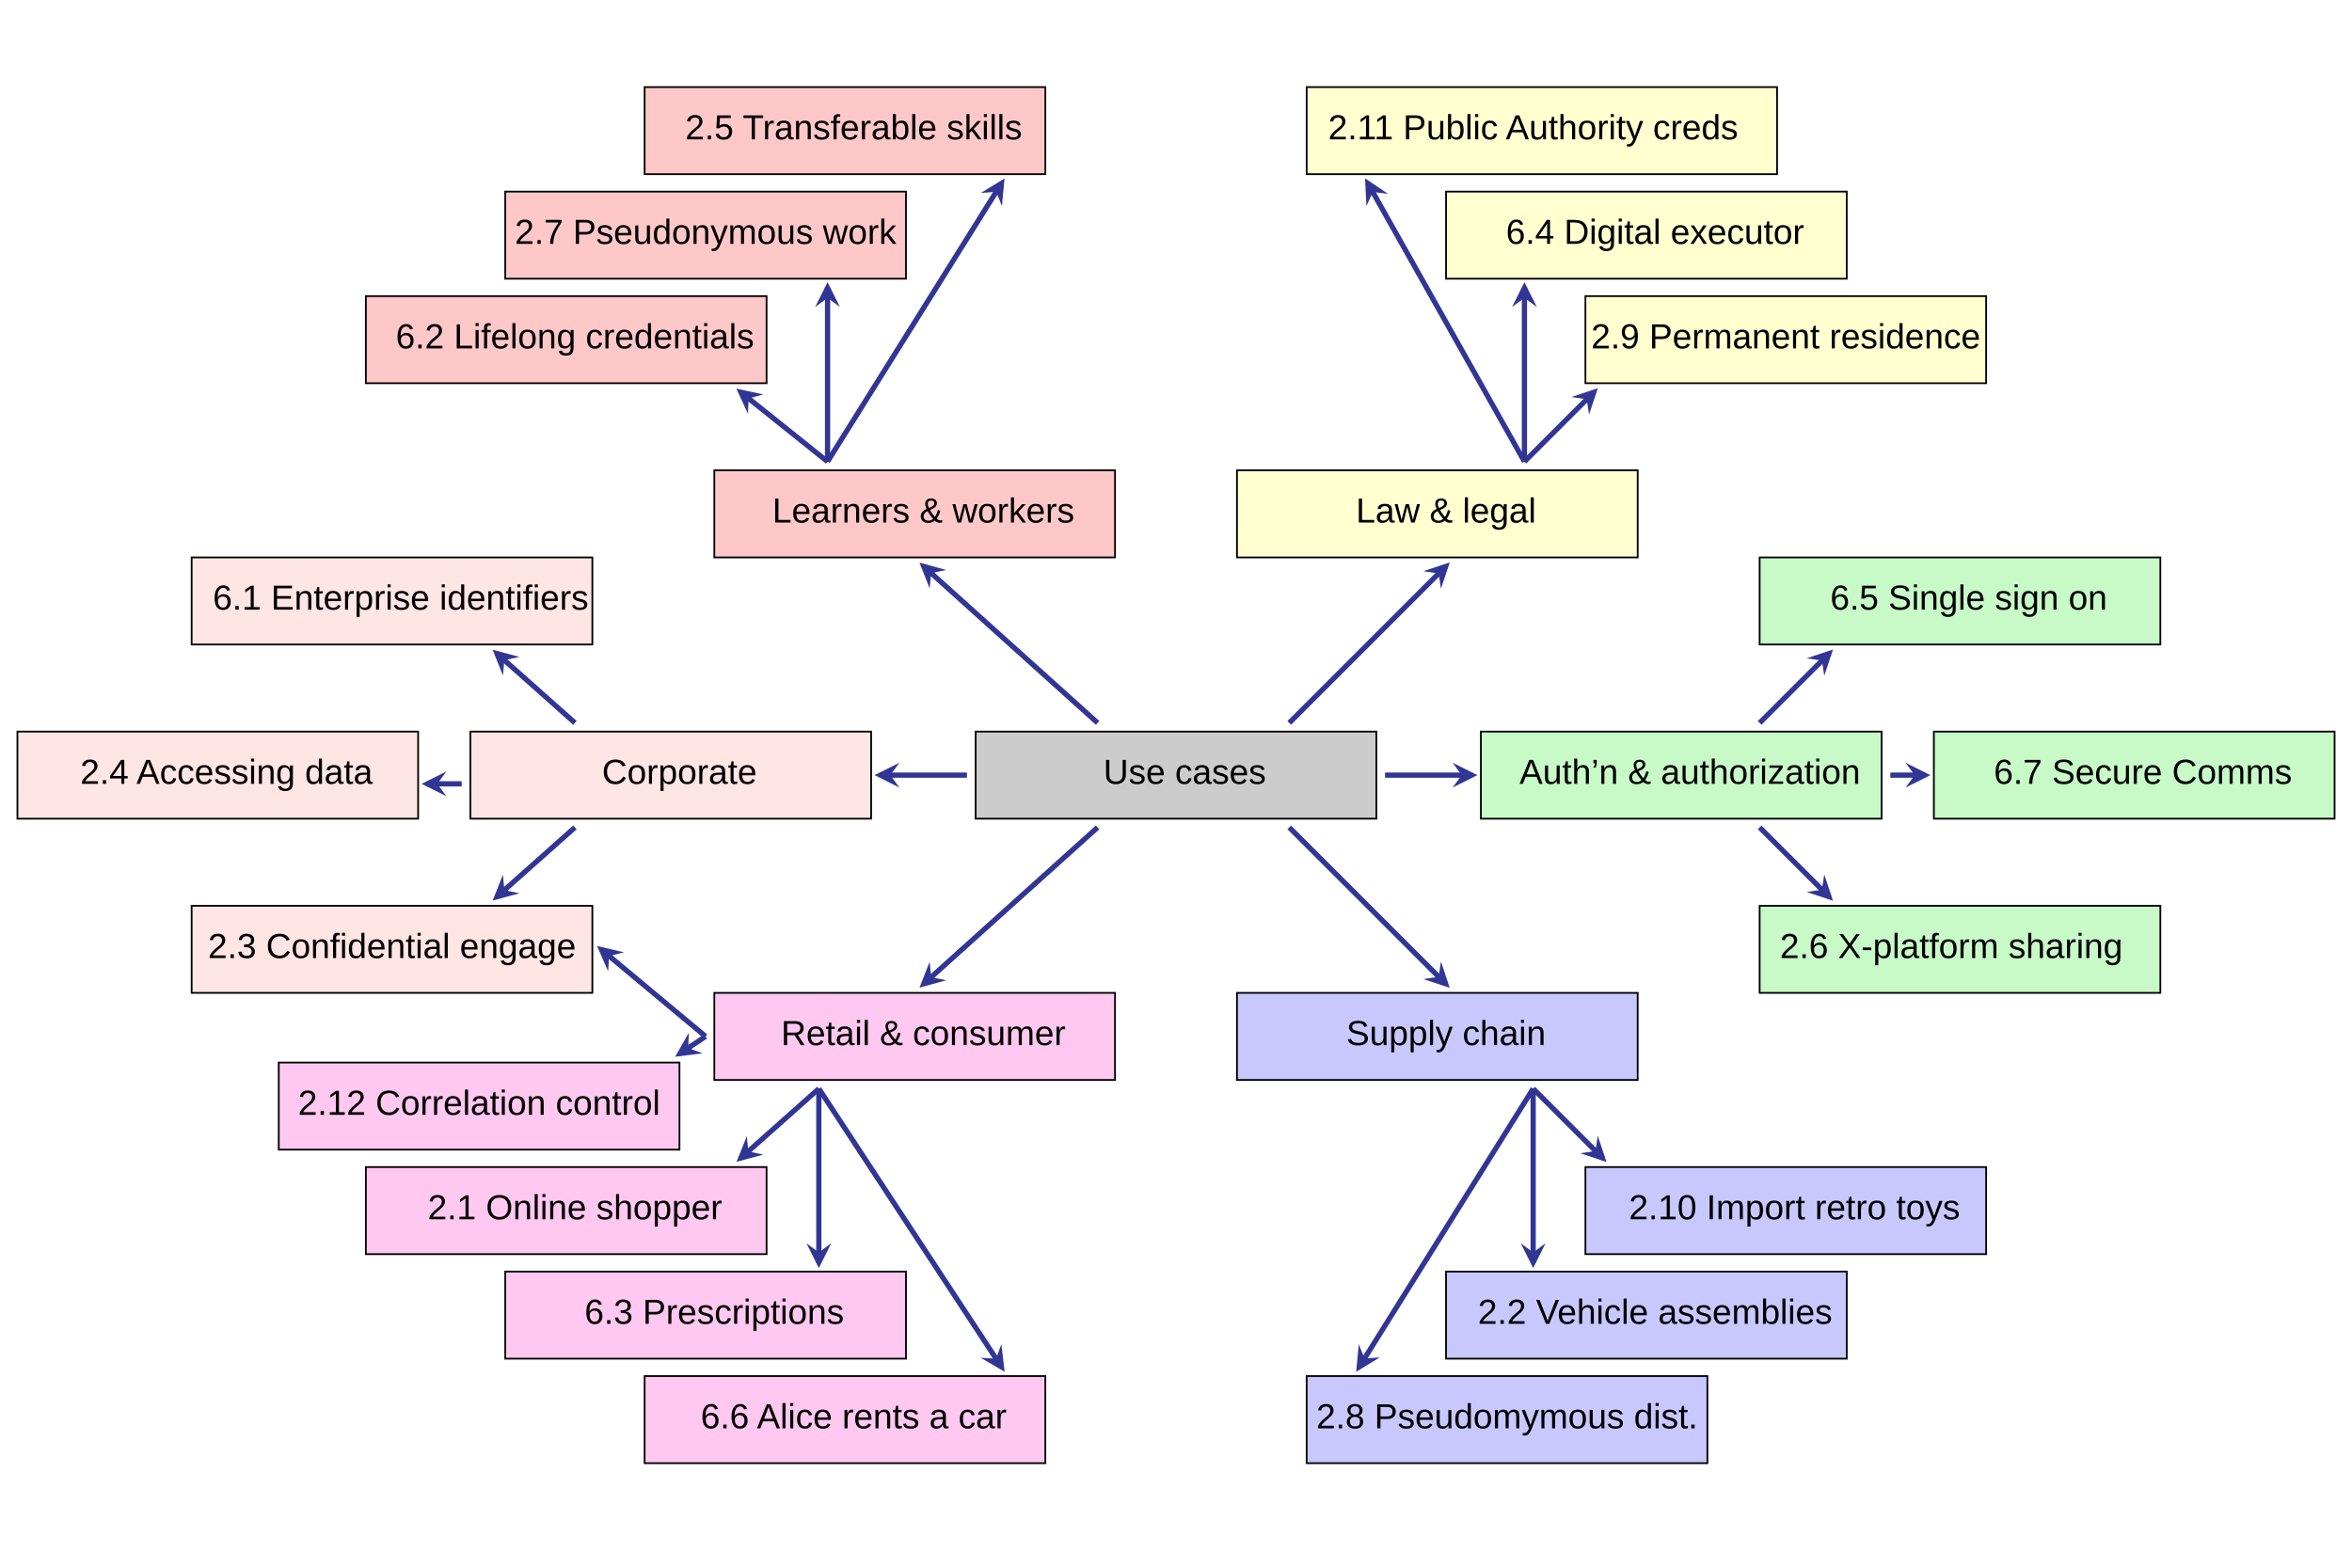
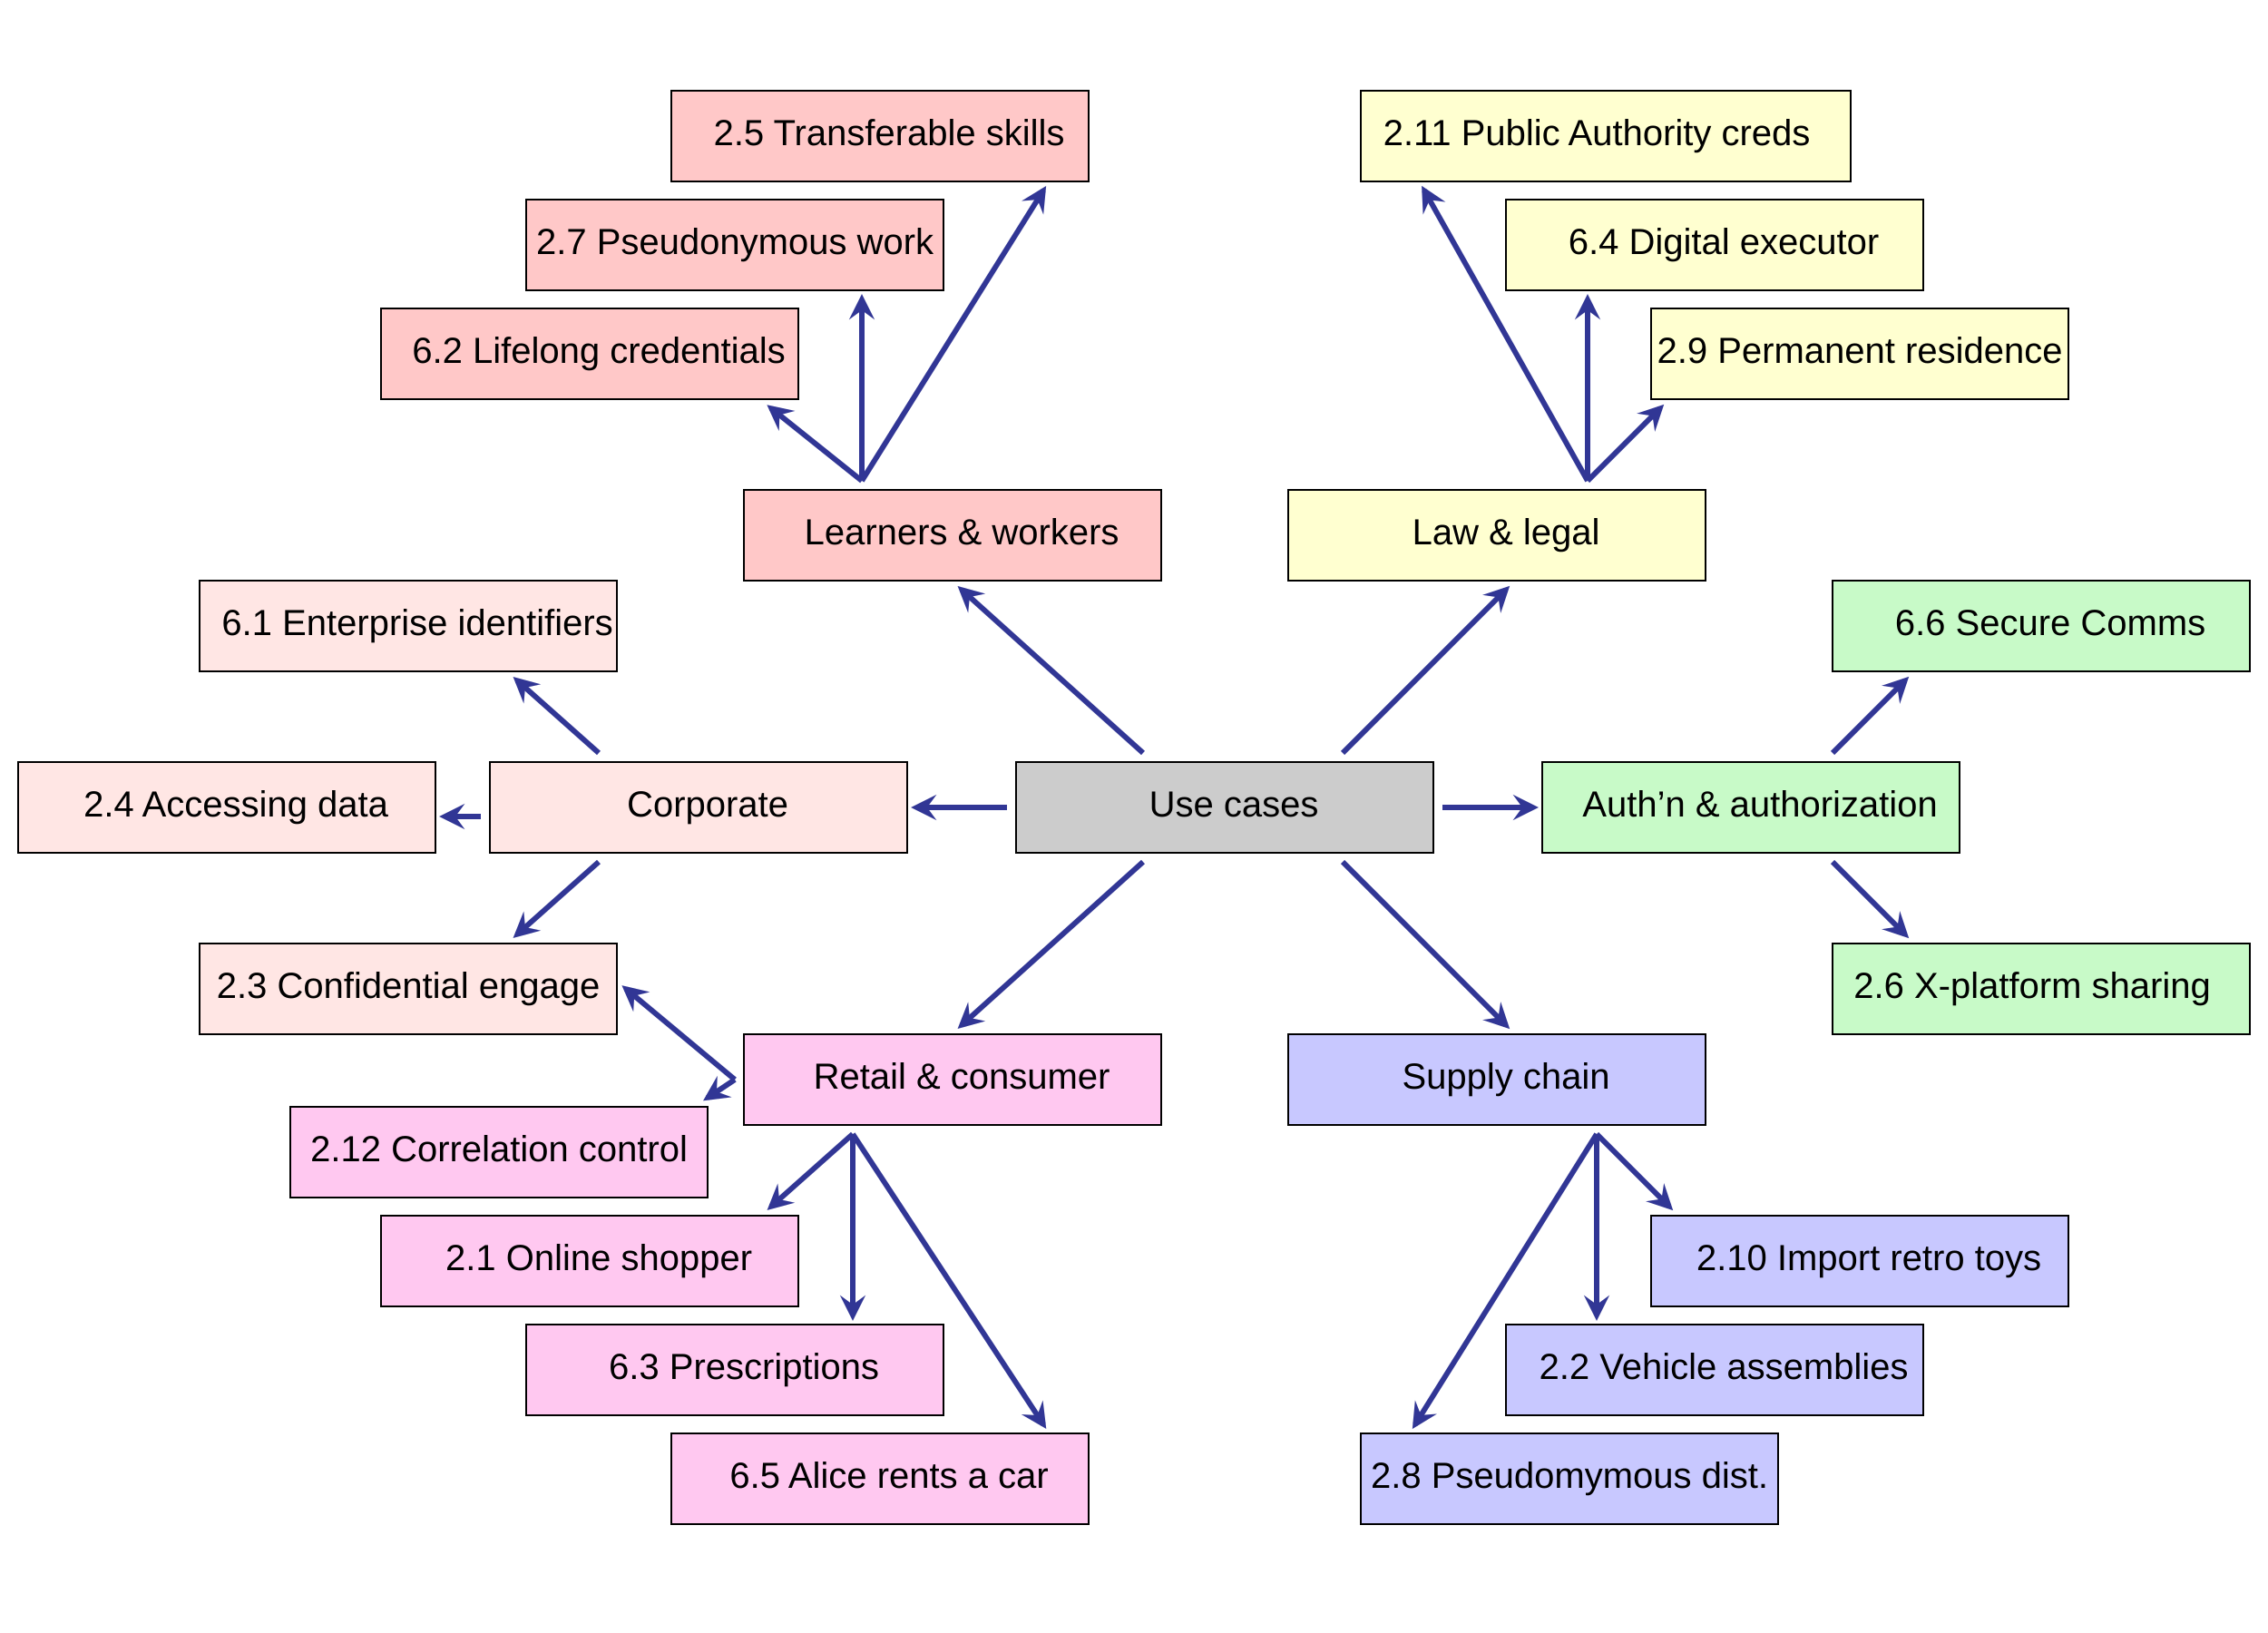
- <svg xmlns="http://www.w3.org/2000/svg" xmlns:xlink="http://www.w3.org/1999/xlink" version="1.1" x="0px" y="0px" width="1350px" height="900px" viewBox="90 30 1350 900" xml:space="preserve">
+ <svg xmlns="http://www.w3.org/2000/svg" xmlns:xlink="http://www.w3.org/1999/xlink" version="1.1" x="0px" y="0px" width="1250px" height="900px" viewBox="90 30 1250 900" xml:space="preserve">
  <style type="text/css">

    text {
      fill: black;
      stroke: none;
      font-family: "Arial Narrow", Arial, Helvetica, sans-serif;
      font-family: Frutiger, Myriad, Arial, Helvetica, sans-serif;
      text-anchor: middle;
      font-weight: normal;
      font-size: 20px;
    }

    #endArrow {
      fill: rgb(49, 54, 149);
      stroke: none;
      stroke-width: 1px;
      stroke-linejoin: round;
    }

    .connector text {
      font-size: 18px;
    }
 
    .connector path {
      fill: none;
      stroke: rgb(49, 54, 149);
      stroke-width: 3px;
      marker-end: url(#endArrow);
    }

  a:hover {
    stroke-width:3px;
  }

  </style>
  <defs>
    <marker id="endArrow" viewBox="-30 -15 40 60" markerUnits="strokeWidth" refX="-4" refY="0" markerWidth="10" markerHeight="20" orient="auto" class="process">
      <path d="M-12,0 L-19,-9.5 L0,0 L-19,9.5 Z" />
    </marker>
    <rect x="0" y="0" width="270" height="50" stroke="black" id="firstRect" />
    <rect x="0" y="0" width="230" height="50" stroke="black" id="secondRect" />
  </defs>
  <g id="centre">
    <use xlink:href="#secondRect" fill="#ccc" transform="translate(650,450)" />
    <text x="770" y="480">Use cases</text>
  </g>
  <g class="connector">
    <path d="M645,475 595,475" />
  </g>
  <g class="connector">
    <path d="M885,475 935,475" />
  </g>
  <g class="connector">
    <path d="M720,445 620,355" />
  </g>
  <g class="connector">
    <path d="M830,445 920,355" />
  </g>
  <g class="connector">
    <path d="M720,505 620,595" />
  </g>
  <g class="connector">
    <path d="M830,505 920,595" />
  </g>
  <g transform="translate(200,0)">
    <g id="learnersWorkers">
      <use xlink:href="#secondRect" fill="rgb(255,200,200)" transform="translate(300,300)" />
      <text x="420" y="330">Learners &amp; workers</text>
    </g>
    <g id="dm_edu">
      <a xlink:href="../#edu" target="_top">
        <use xlink:href="#secondRect" fill="rgb(255,200,200)" transform="translate(100,200)" />
        <text x="220" y="230">6.2 Lifelong credentials</text>
      </a>
    </g>
    <g id="dm_ghostWriter">
      <a xlink:href="../#ghostWriter" target="_top">
        <use xlink:href="#secondRect" fill="rgb(255,200,200)" transform="translate(180,140)" />
        <text x="295" y="170">2.7 Pseudonymous work</text>
      </a>
    </g>
    <g id="dm_vcEcosystem">
      <a xlink:href="../#vcEcosystem" target="_top">
        <use xlink:href="#secondRect" fill="rgb(255,200,200)" transform="translate(260,80)" />
        <text x="380" y="110">2.5 Transferable skills</text>
      </a>
    </g>
    <g class="connector">
      <path d="M365,295 315,255" />
    </g>
    <g class="connector">
      <path d="M365,295 365,195" />
    </g>
    <g class="connector">
      <path d="M365,295 465,135" />
    </g>
  </g>
  <g transform="translate(200,0)">
    <g id="lawLegal">
      <use xlink:href="#secondRect" fill="rgb(255,255,208)" transform="translate(600,300)" />
      <text x="720" y="330">Law &amp; legal</text>
    </g>
    <g id="dm_digitalPRC">
      <a xlink:href="../#digitalPRC" target="_top">
        <use xlink:href="#secondRect" fill="rgb(255,255,208)" transform="translate(800,200)" />
        <text x="915" y="230">2.9 Permanent residence</text>
      </a>
    </g>
    <g id="dm_law">
      <a xlink:href="../#law" target="_top">
        <use xlink:href="#secondRect" fill="rgb(255,255,208)" transform="translate(720,140)" />
        <text x="840" y="170">6.4 Digital executor</text>
      </a>
    </g>
    <g id="dm_publicAuthorityCredentials">
      <a xlink:href="../#publicAuthorityCredentials" target="_top">
        <use xlink:href="#firstRect" fill="rgb(255,255,208)" transform="translate(640,80)" />
        <text x="770" y="110">2.11 Public Authority creds</text>
      </a>
    </g>
    <g class="connector">
      <path d="M765,295 805,255" />
    </g>
    <g class="connector">
      <path d="M765,295 765,195" />
    </g>
    <g class="connector">
      <path d="M765,295 675,135" />
    </g>
  </g>
  <g transform="translate(200,50)">
    <g id="corporate">
      <use xlink:href="#secondRect" fill="rgb(255,230,228)" transform="translate(160,400)" />
      <text x="280" y="430">Corporate</text>
    </g>
    <g id="dm_accessingServiceEndpoints">
      <a xlink:href="../#accessingServiceEndpoints" target="_top">
        <use xlink:href="#secondRect" fill="rgb(255,230,228)" transform="translate(-100,400)" />
        <text x="20" y="430">2.4 Accessing data</text>
      </a>
    </g>
    <g id="dm_didEnterprise">
      <a xlink:href="../#didEnterprise" target="_top">
        <use xlink:href="#secondRect" fill="rgb(255,230,228)" transform="translate(0,300)" />
        <text x="120" y="330">6.1 Enterprise identifiers</text>
      </a>
    </g>
    <g id="dm_edv">
      <a xlink:href="../#edv" target="_top">
        <use xlink:href="#secondRect" fill="rgb(255,230,228)" transform="translate(0,500)" />
        <text x="115" y="530">2.3 Confidential engage</text>
      </a>
    </g>
    <g class="connector">
      <path d="M220,395 175,355" />
    </g>
    <g class="connector">
      <path d="M220,455 175,495" />
    </g>
    <g class="connector">
      <path d="M155,430 135,430" />
    </g>
  </g>
  <g transform="translate(200,0)">
    <g id="retailConsumer">
      <use xlink:href="#secondRect" fill="rgb(255,200,240)" transform="translate(300,600)" />
      <text x="420" y="630">Retail &amp; consumer</text>
    </g>
    <g id="dm_correlation">
      <a xlink:href="../#correlation" target="_top">
        <use xlink:href="#secondRect" fill="rgb(255,200,240)" transform="translate(50,640)" />
        <text x="165" y="670">2.12 Correlation control</text>
      </a>
    </g>
    <g id="dm_onlineShopper">
      <a xlink:href="../#onlineShopper" target="_top">
        <use xlink:href="#secondRect" fill="rgb(255,200,240)" transform="translate(100,700)" />
        <text x="220" y="730">2.1 Online shopper</text>
      </a>
    </g>
    <g id="dm_prescriptions">
      <a xlink:href="../#prescriptions" target="_top">
        <use xlink:href="#secondRect" fill="rgb(255,200,240)" transform="translate(180,760)" />
        <text x="300" y="790">6.3 Prescriptions</text>
      </a>
    </g>
    <g id="dm_aliceRents">
      <a xlink:href="../#aliceRents" target="_top">
        <use xlink:href="#secondRect" fill="rgb(255,200,240)" transform="translate(260,820)" />
-         <text x="380" y="850">6.6 Alice rents a car</text>
+         <text x="380" y="850">6.5 Alice rents a car</text>
      </a>
    </g>
    <g class="connector">
      <path d="M360,655 315,695" />
    </g>
    <g class="connector">
      <path d="M360,655 360,755" />
    </g>
    <g class="connector">
      <path d="M360,655 465,815" />
    </g>
    <g class="connector">
      <path d="M295,625 235,575" />
    </g>
    <g class="connector">
      <path d="M295,625 280,635" />
    </g>
  </g>
  <g transform="translate(200,0)">
    <g id="supplyChain">
      <use xlink:href="#secondRect" fill="rgb(200,200,255)" transform="translate(600,600)" />
      <text x="720" y="630">Supply chain</text>
    </g>
    <g id="dm_retroToys">
      <a xlink:href="../#retroToys" target="_top">
        <use xlink:href="#secondRect" fill="rgb(200,200,255)" transform="translate(800,700)" />
        <text x="920" y="730">2.10 Import retro toys</text>
      </a>
    </g>
    <g id="dm_vehicleAssemblies">
      <a xlink:href="../#vehicleAssemblies" target="_top">
        <use xlink:href="#secondRect" fill="rgb(200,200,255)" transform="translate(720,760)" />
        <text x="840" y="790">2.2 Vehicle assemblies</text>
      </a>
    </g>
    <g id="dm_supplyChain">
      <a xlink:href="../#supplyChain" target="_top">
        <use xlink:href="#secondRect" fill="rgb(200,200,255)" transform="translate(640,820)" />
        <text x="755" y="850">2.8 Pseudomymous dist.</text>
      </a>
    </g>
    <g class="connector">
      <path d="M770,655 810,695" />
    </g>
    <g class="connector">
      <path d="M770,655 770,755" />
    </g>
    <g class="connector">
      <path d="M770,655 670,815" />
    </g>
  </g>
  <g transform="translate(200,50)">
    <g id="authentication">
      <use xlink:href="#secondRect" fill="rgb(200,250,200)" transform="translate(740,400)" />
      <text x="860" y="430">Auth’n &amp; authorization</text>
    </g>
    <g id="dm_sso">
      <a xlink:href="../#sso" target="_top">
        <use xlink:href="#secondRect" fill="rgb(200,250,200)" transform="translate(900,300)" />
-         <text x="1020" y="330">6.5 Single sign on</text>
-       </a>
-     </g>
-     <g id="dm_messaging">
-       <a xlink:href="../#messaging" target="_top">
-         <use xlink:href="#secondRect" fill="rgb(200,250,200)" transform="translate(1000,400)" />
-         <text x="1120" y="430">6.7 Secure Comms</text>
+         <text x="1020" y="330">6.6 Secure Comms</text>
      </a>
    </g>
    <g id="dm_crossPlatform">
      <a xlink:href="../#crossPlatform" target="_top">
        <use xlink:href="#secondRect" fill="rgb(200,250,200)" transform="translate(900,500)" />
        <text x="1010" y="530">2.6 X-platform sharing</text>
      </a>
    </g>
    <g class="connector">
      <path d="M900,395 940,355" />
    </g>
    <g class="connector">
-       <path d="M975,425 995,425" />
-     </g>
-     <g class="connector">
      <path d="M900,455 940,495" />
    </g>
  </g>
</svg>
